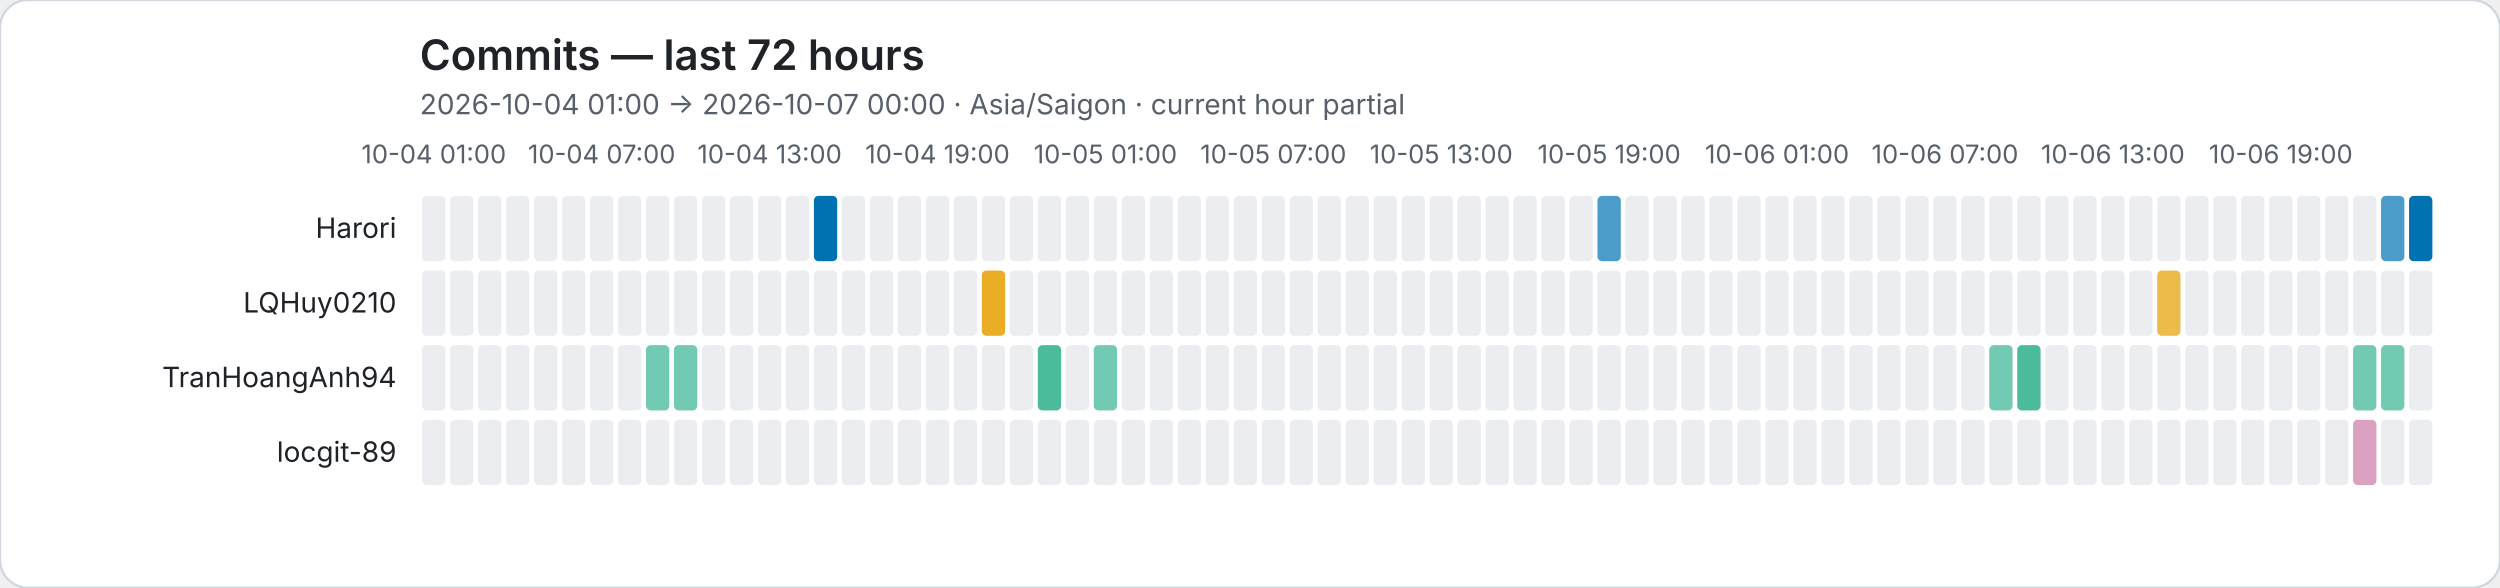
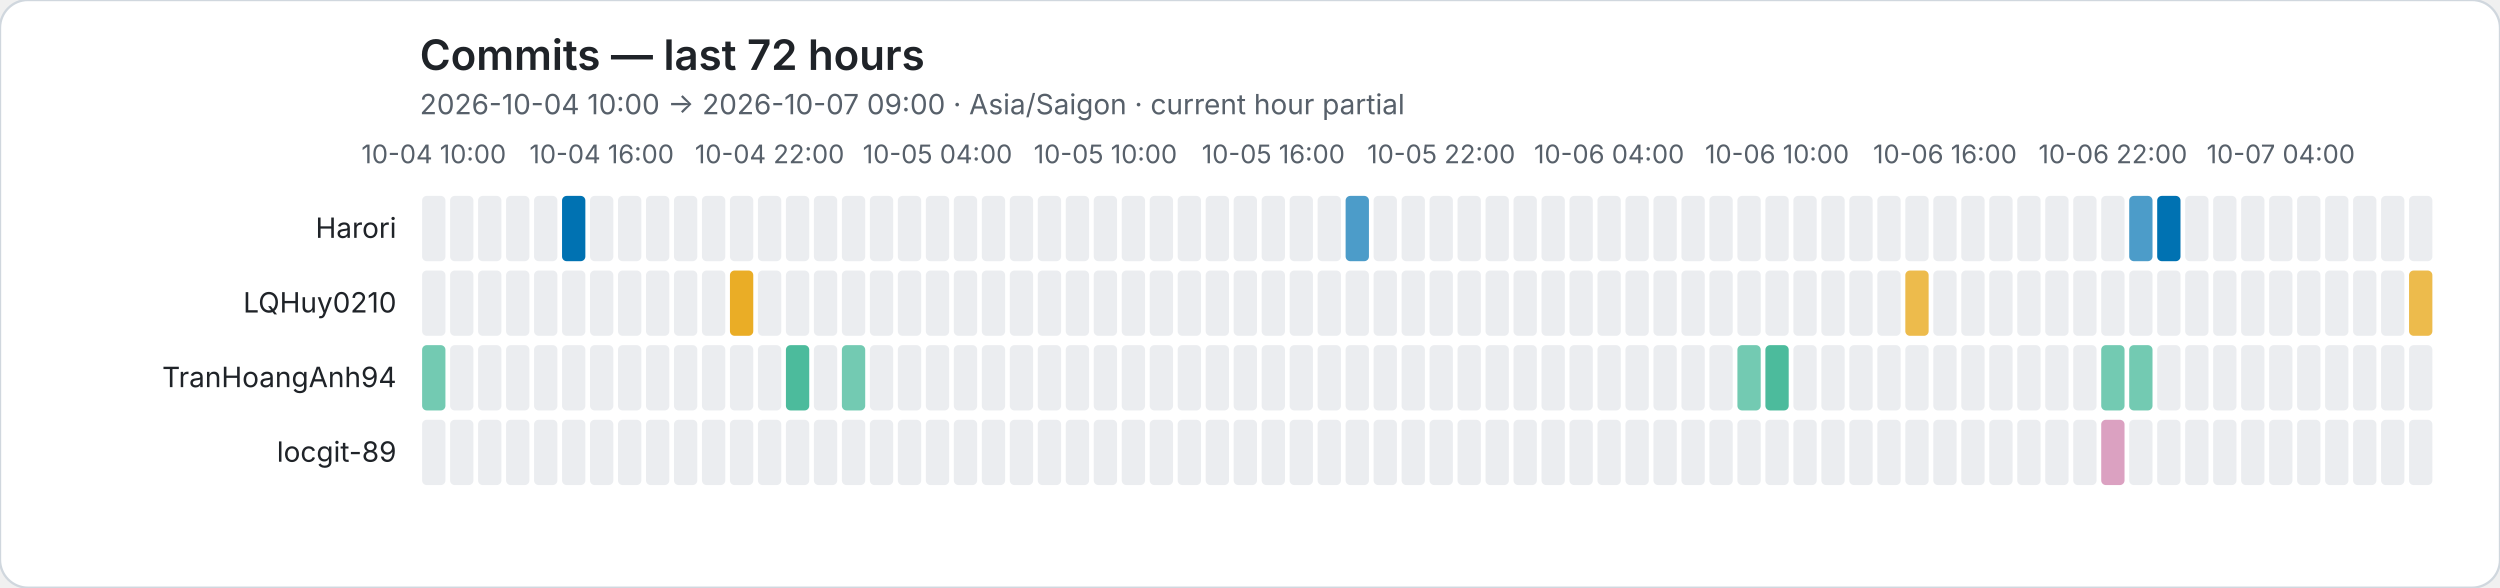
<svg xmlns="http://www.w3.org/2000/svg" role="img" viewBox="0 0 1072 252">
  <rect width="1072" height="252" rx="12" fill="#ffffff" stroke="#d0d7de" />
  <style>text{font-family:system-ui,-apple-system,BlinkMacSystemFont,"Segoe UI",sans-serif}.axis{fill:#57606a;font-size:11px}.heading{fill:#1f2328;font-size:18px;font-weight:600}.subheading{fill:#57606a;font-size:12px}.name{fill:#1f2328;font-size:12px}</style>
  <text class="heading" x="180" y="30">Commits — last 72 hours</text>
-   <text class="subheading" x="180" y="49">2026-10-04 01:00 → 2026-10-07 00:00 · Asia/Saigon · current hour partial</text>
-   <text class="axis" x="186" y="70" text-anchor="middle">10-04 01:00</text>
-   <text class="axis" x="258" y="70" text-anchor="middle">10-04 07:00</text>
-   <text class="axis" x="330" y="70" text-anchor="middle">10-04 13:00</text>
-   <text class="axis" x="402" y="70" text-anchor="middle">10-04 19:00</text>
-   <text class="axis" x="474" y="70" text-anchor="middle">10-05 01:00</text>
-   <text class="axis" x="546" y="70" text-anchor="middle">10-05 07:00</text>
-   <text class="axis" x="618" y="70" text-anchor="middle">10-05 13:00</text>
-   <text class="axis" x="690" y="70" text-anchor="middle">10-05 19:00</text>
-   <text class="axis" x="762" y="70" text-anchor="middle">10-06 01:00</text>
-   <text class="axis" x="834" y="70" text-anchor="middle">10-06 07:00</text>
-   <text class="axis" x="906" y="70" text-anchor="middle">10-06 13:00</text>
-   <text class="axis" x="978" y="70" text-anchor="middle">10-06 19:00</text>
+   <text class="subheading" x="180" y="49">2026-10-04 10:00 → 2026-10-07 09:00 · Asia/Saigon · current hour partial</text>
+   <text class="axis" x="186" y="70" text-anchor="middle">10-04 10:00</text>
+   <text class="axis" x="258" y="70" text-anchor="middle">10-04 16:00</text>
+   <text class="axis" x="330" y="70" text-anchor="middle">10-04 22:00</text>
+   <text class="axis" x="402" y="70" text-anchor="middle">10-05 04:00</text>
+   <text class="axis" x="474" y="70" text-anchor="middle">10-05 10:00</text>
+   <text class="axis" x="546" y="70" text-anchor="middle">10-05 16:00</text>
+   <text class="axis" x="618" y="70" text-anchor="middle">10-05 22:00</text>
+   <text class="axis" x="690" y="70" text-anchor="middle">10-06 04:00</text>
+   <text class="axis" x="762" y="70" text-anchor="middle">10-06 10:00</text>
+   <text class="axis" x="834" y="70" text-anchor="middle">10-06 16:00</text>
+   <text class="axis" x="906" y="70" text-anchor="middle">10-06 22:00</text>
+   <text class="axis" x="978" y="70" text-anchor="middle">10-07 04:00</text>
  <text class="name" x="170" y="102" text-anchor="end">Harori</text>
  <rect data-hour="0" x="181" y="84" width="10" height="28" rx="2" fill="#ebedf0" />
  <rect data-hour="1" x="193" y="84" width="10" height="28" rx="2" fill="#ebedf0" />
  <rect data-hour="2" x="205" y="84" width="10" height="28" rx="2" fill="#ebedf0" />
  <rect data-hour="3" x="217" y="84" width="10" height="28" rx="2" fill="#ebedf0" />
  <rect data-hour="4" x="229" y="84" width="10" height="28" rx="2" fill="#ebedf0" />
-   <rect data-hour="5" x="241" y="84" width="10" height="28" rx="2" fill="#ebedf0" />
+   <rect data-hour="5" x="241" y="84" width="10" height="28" rx="2" fill="rgba(0, 114, 178, 1.00)" />
  <rect data-hour="6" x="253" y="84" width="10" height="28" rx="2" fill="#ebedf0" />
  <rect data-hour="7" x="265" y="84" width="10" height="28" rx="2" fill="#ebedf0" />
  <rect data-hour="8" x="277" y="84" width="10" height="28" rx="2" fill="#ebedf0" />
  <rect data-hour="9" x="289" y="84" width="10" height="28" rx="2" fill="#ebedf0" />
  <rect data-hour="10" x="301" y="84" width="10" height="28" rx="2" fill="#ebedf0" />
  <rect data-hour="11" x="313" y="84" width="10" height="28" rx="2" fill="#ebedf0" />
  <rect data-hour="12" x="325" y="84" width="10" height="28" rx="2" fill="#ebedf0" />
  <rect data-hour="13" x="337" y="84" width="10" height="28" rx="2" fill="#ebedf0" />
-   <rect data-hour="14" x="349" y="84" width="10" height="28" rx="2" fill="rgba(0, 114, 178, 1.00)" />
+   <rect data-hour="14" x="349" y="84" width="10" height="28" rx="2" fill="#ebedf0" />
  <rect data-hour="15" x="361" y="84" width="10" height="28" rx="2" fill="#ebedf0" />
  <rect data-hour="16" x="373" y="84" width="10" height="28" rx="2" fill="#ebedf0" />
  <rect data-hour="17" x="385" y="84" width="10" height="28" rx="2" fill="#ebedf0" />
  <rect data-hour="18" x="397" y="84" width="10" height="28" rx="2" fill="#ebedf0" />
  <rect data-hour="19" x="409" y="84" width="10" height="28" rx="2" fill="#ebedf0" />
  <rect data-hour="20" x="421" y="84" width="10" height="28" rx="2" fill="#ebedf0" />
  <rect data-hour="21" x="433" y="84" width="10" height="28" rx="2" fill="#ebedf0" />
  <rect data-hour="22" x="445" y="84" width="10" height="28" rx="2" fill="#ebedf0" />
  <rect data-hour="23" x="457" y="84" width="10" height="28" rx="2" fill="#ebedf0" />
  <rect data-hour="24" x="469" y="84" width="10" height="28" rx="2" fill="#ebedf0" />
  <rect data-hour="25" x="481" y="84" width="10" height="28" rx="2" fill="#ebedf0" />
  <rect data-hour="26" x="493" y="84" width="10" height="28" rx="2" fill="#ebedf0" />
  <rect data-hour="27" x="505" y="84" width="10" height="28" rx="2" fill="#ebedf0" />
  <rect data-hour="28" x="517" y="84" width="10" height="28" rx="2" fill="#ebedf0" />
  <rect data-hour="29" x="529" y="84" width="10" height="28" rx="2" fill="#ebedf0" />
  <rect data-hour="30" x="541" y="84" width="10" height="28" rx="2" fill="#ebedf0" />
  <rect data-hour="31" x="553" y="84" width="10" height="28" rx="2" fill="#ebedf0" />
  <rect data-hour="32" x="565" y="84" width="10" height="28" rx="2" fill="#ebedf0" />
-   <rect data-hour="33" x="577" y="84" width="10" height="28" rx="2" fill="#ebedf0" />
+   <rect data-hour="33" x="577" y="84" width="10" height="28" rx="2" fill="rgba(0, 114, 178, 0.70)" />
  <rect data-hour="34" x="589" y="84" width="10" height="28" rx="2" fill="#ebedf0" />
  <rect data-hour="35" x="601" y="84" width="10" height="28" rx="2" fill="#ebedf0" />
  <rect data-hour="36" x="613" y="84" width="10" height="28" rx="2" fill="#ebedf0" />
  <rect data-hour="37" x="625" y="84" width="10" height="28" rx="2" fill="#ebedf0" />
  <rect data-hour="38" x="637" y="84" width="10" height="28" rx="2" fill="#ebedf0" />
  <rect data-hour="39" x="649" y="84" width="10" height="28" rx="2" fill="#ebedf0" />
  <rect data-hour="40" x="661" y="84" width="10" height="28" rx="2" fill="#ebedf0" />
  <rect data-hour="41" x="673" y="84" width="10" height="28" rx="2" fill="#ebedf0" />
-   <rect data-hour="42" x="685" y="84" width="10" height="28" rx="2" fill="rgba(0, 114, 178, 0.70)" />
+   <rect data-hour="42" x="685" y="84" width="10" height="28" rx="2" fill="#ebedf0" />
  <rect data-hour="43" x="697" y="84" width="10" height="28" rx="2" fill="#ebedf0" />
  <rect data-hour="44" x="709" y="84" width="10" height="28" rx="2" fill="#ebedf0" />
  <rect data-hour="45" x="721" y="84" width="10" height="28" rx="2" fill="#ebedf0" />
  <rect data-hour="46" x="733" y="84" width="10" height="28" rx="2" fill="#ebedf0" />
  <rect data-hour="47" x="745" y="84" width="10" height="28" rx="2" fill="#ebedf0" />
  <rect data-hour="48" x="757" y="84" width="10" height="28" rx="2" fill="#ebedf0" />
  <rect data-hour="49" x="769" y="84" width="10" height="28" rx="2" fill="#ebedf0" />
  <rect data-hour="50" x="781" y="84" width="10" height="28" rx="2" fill="#ebedf0" />
  <rect data-hour="51" x="793" y="84" width="10" height="28" rx="2" fill="#ebedf0" />
  <rect data-hour="52" x="805" y="84" width="10" height="28" rx="2" fill="#ebedf0" />
  <rect data-hour="53" x="817" y="84" width="10" height="28" rx="2" fill="#ebedf0" />
  <rect data-hour="54" x="829" y="84" width="10" height="28" rx="2" fill="#ebedf0" />
  <rect data-hour="55" x="841" y="84" width="10" height="28" rx="2" fill="#ebedf0" />
  <rect data-hour="56" x="853" y="84" width="10" height="28" rx="2" fill="#ebedf0" />
  <rect data-hour="57" x="865" y="84" width="10" height="28" rx="2" fill="#ebedf0" />
  <rect data-hour="58" x="877" y="84" width="10" height="28" rx="2" fill="#ebedf0" />
  <rect data-hour="59" x="889" y="84" width="10" height="28" rx="2" fill="#ebedf0" />
  <rect data-hour="60" x="901" y="84" width="10" height="28" rx="2" fill="#ebedf0" />
-   <rect data-hour="61" x="913" y="84" width="10" height="28" rx="2" fill="#ebedf0" />
-   <rect data-hour="62" x="925" y="84" width="10" height="28" rx="2" fill="#ebedf0" />
+   <rect data-hour="61" x="913" y="84" width="10" height="28" rx="2" fill="rgba(0, 114, 178, 0.70)" />
+   <rect data-hour="62" x="925" y="84" width="10" height="28" rx="2" fill="rgba(0, 114, 178, 1.00)" />
  <rect data-hour="63" x="937" y="84" width="10" height="28" rx="2" fill="#ebedf0" />
  <rect data-hour="64" x="949" y="84" width="10" height="28" rx="2" fill="#ebedf0" />
  <rect data-hour="65" x="961" y="84" width="10" height="28" rx="2" fill="#ebedf0" />
  <rect data-hour="66" x="973" y="84" width="10" height="28" rx="2" fill="#ebedf0" />
  <rect data-hour="67" x="985" y="84" width="10" height="28" rx="2" fill="#ebedf0" />
  <rect data-hour="68" x="997" y="84" width="10" height="28" rx="2" fill="#ebedf0" />
  <rect data-hour="69" x="1009" y="84" width="10" height="28" rx="2" fill="#ebedf0" />
-   <rect data-hour="70" x="1021" y="84" width="10" height="28" rx="2" fill="rgba(0, 114, 178, 0.70)" />
-   <rect data-hour="71" x="1033" y="84" width="10" height="28" rx="2" fill="rgba(0, 114, 178, 1.00)" />
+   <rect data-hour="70" x="1021" y="84" width="10" height="28" rx="2" fill="#ebedf0" />
+   <rect data-hour="71" x="1033" y="84" width="10" height="28" rx="2" fill="#ebedf0" />
  <text class="name" x="170" y="134" text-anchor="end">LQHuy0210</text>
  <rect data-hour="0" x="181" y="116" width="10" height="28" rx="2" fill="#ebedf0" />
  <rect data-hour="1" x="193" y="116" width="10" height="28" rx="2" fill="#ebedf0" />
  <rect data-hour="2" x="205" y="116" width="10" height="28" rx="2" fill="#ebedf0" />
  <rect data-hour="3" x="217" y="116" width="10" height="28" rx="2" fill="#ebedf0" />
  <rect data-hour="4" x="229" y="116" width="10" height="28" rx="2" fill="#ebedf0" />
  <rect data-hour="5" x="241" y="116" width="10" height="28" rx="2" fill="#ebedf0" />
  <rect data-hour="6" x="253" y="116" width="10" height="28" rx="2" fill="#ebedf0" />
  <rect data-hour="7" x="265" y="116" width="10" height="28" rx="2" fill="#ebedf0" />
  <rect data-hour="8" x="277" y="116" width="10" height="28" rx="2" fill="#ebedf0" />
  <rect data-hour="9" x="289" y="116" width="10" height="28" rx="2" fill="#ebedf0" />
  <rect data-hour="10" x="301" y="116" width="10" height="28" rx="2" fill="#ebedf0" />
-   <rect data-hour="11" x="313" y="116" width="10" height="28" rx="2" fill="#ebedf0" />
+   <rect data-hour="11" x="313" y="116" width="10" height="28" rx="2" fill="rgba(230, 159, 0, 0.85)" />
  <rect data-hour="12" x="325" y="116" width="10" height="28" rx="2" fill="#ebedf0" />
  <rect data-hour="13" x="337" y="116" width="10" height="28" rx="2" fill="#ebedf0" />
  <rect data-hour="14" x="349" y="116" width="10" height="28" rx="2" fill="#ebedf0" />
  <rect data-hour="15" x="361" y="116" width="10" height="28" rx="2" fill="#ebedf0" />
  <rect data-hour="16" x="373" y="116" width="10" height="28" rx="2" fill="#ebedf0" />
  <rect data-hour="17" x="385" y="116" width="10" height="28" rx="2" fill="#ebedf0" />
  <rect data-hour="18" x="397" y="116" width="10" height="28" rx="2" fill="#ebedf0" />
  <rect data-hour="19" x="409" y="116" width="10" height="28" rx="2" fill="#ebedf0" />
-   <rect data-hour="20" x="421" y="116" width="10" height="28" rx="2" fill="rgba(230, 159, 0, 0.85)" />
+   <rect data-hour="20" x="421" y="116" width="10" height="28" rx="2" fill="#ebedf0" />
  <rect data-hour="21" x="433" y="116" width="10" height="28" rx="2" fill="#ebedf0" />
  <rect data-hour="22" x="445" y="116" width="10" height="28" rx="2" fill="#ebedf0" />
  <rect data-hour="23" x="457" y="116" width="10" height="28" rx="2" fill="#ebedf0" />
  <rect data-hour="24" x="469" y="116" width="10" height="28" rx="2" fill="#ebedf0" />
  <rect data-hour="25" x="481" y="116" width="10" height="28" rx="2" fill="#ebedf0" />
  <rect data-hour="26" x="493" y="116" width="10" height="28" rx="2" fill="#ebedf0" />
  <rect data-hour="27" x="505" y="116" width="10" height="28" rx="2" fill="#ebedf0" />
  <rect data-hour="28" x="517" y="116" width="10" height="28" rx="2" fill="#ebedf0" />
  <rect data-hour="29" x="529" y="116" width="10" height="28" rx="2" fill="#ebedf0" />
  <rect data-hour="30" x="541" y="116" width="10" height="28" rx="2" fill="#ebedf0" />
  <rect data-hour="31" x="553" y="116" width="10" height="28" rx="2" fill="#ebedf0" />
  <rect data-hour="32" x="565" y="116" width="10" height="28" rx="2" fill="#ebedf0" />
  <rect data-hour="33" x="577" y="116" width="10" height="28" rx="2" fill="#ebedf0" />
  <rect data-hour="34" x="589" y="116" width="10" height="28" rx="2" fill="#ebedf0" />
  <rect data-hour="35" x="601" y="116" width="10" height="28" rx="2" fill="#ebedf0" />
  <rect data-hour="36" x="613" y="116" width="10" height="28" rx="2" fill="#ebedf0" />
  <rect data-hour="37" x="625" y="116" width="10" height="28" rx="2" fill="#ebedf0" />
  <rect data-hour="38" x="637" y="116" width="10" height="28" rx="2" fill="#ebedf0" />
  <rect data-hour="39" x="649" y="116" width="10" height="28" rx="2" fill="#ebedf0" />
  <rect data-hour="40" x="661" y="116" width="10" height="28" rx="2" fill="#ebedf0" />
  <rect data-hour="41" x="673" y="116" width="10" height="28" rx="2" fill="#ebedf0" />
  <rect data-hour="42" x="685" y="116" width="10" height="28" rx="2" fill="#ebedf0" />
  <rect data-hour="43" x="697" y="116" width="10" height="28" rx="2" fill="#ebedf0" />
  <rect data-hour="44" x="709" y="116" width="10" height="28" rx="2" fill="#ebedf0" />
  <rect data-hour="45" x="721" y="116" width="10" height="28" rx="2" fill="#ebedf0" />
  <rect data-hour="46" x="733" y="116" width="10" height="28" rx="2" fill="#ebedf0" />
  <rect data-hour="47" x="745" y="116" width="10" height="28" rx="2" fill="#ebedf0" />
  <rect data-hour="48" x="757" y="116" width="10" height="28" rx="2" fill="#ebedf0" />
  <rect data-hour="49" x="769" y="116" width="10" height="28" rx="2" fill="#ebedf0" />
  <rect data-hour="50" x="781" y="116" width="10" height="28" rx="2" fill="#ebedf0" />
  <rect data-hour="51" x="793" y="116" width="10" height="28" rx="2" fill="#ebedf0" />
  <rect data-hour="52" x="805" y="116" width="10" height="28" rx="2" fill="#ebedf0" />
-   <rect data-hour="53" x="817" y="116" width="10" height="28" rx="2" fill="#ebedf0" />
+   <rect data-hour="53" x="817" y="116" width="10" height="28" rx="2" fill="rgba(230, 159, 0, 0.70)" />
  <rect data-hour="54" x="829" y="116" width="10" height="28" rx="2" fill="#ebedf0" />
  <rect data-hour="55" x="841" y="116" width="10" height="28" rx="2" fill="#ebedf0" />
  <rect data-hour="56" x="853" y="116" width="10" height="28" rx="2" fill="#ebedf0" />
  <rect data-hour="57" x="865" y="116" width="10" height="28" rx="2" fill="#ebedf0" />
  <rect data-hour="58" x="877" y="116" width="10" height="28" rx="2" fill="#ebedf0" />
  <rect data-hour="59" x="889" y="116" width="10" height="28" rx="2" fill="#ebedf0" />
  <rect data-hour="60" x="901" y="116" width="10" height="28" rx="2" fill="#ebedf0" />
  <rect data-hour="61" x="913" y="116" width="10" height="28" rx="2" fill="#ebedf0" />
-   <rect data-hour="62" x="925" y="116" width="10" height="28" rx="2" fill="rgba(230, 159, 0, 0.70)" />
+   <rect data-hour="62" x="925" y="116" width="10" height="28" rx="2" fill="#ebedf0" />
  <rect data-hour="63" x="937" y="116" width="10" height="28" rx="2" fill="#ebedf0" />
  <rect data-hour="64" x="949" y="116" width="10" height="28" rx="2" fill="#ebedf0" />
  <rect data-hour="65" x="961" y="116" width="10" height="28" rx="2" fill="#ebedf0" />
  <rect data-hour="66" x="973" y="116" width="10" height="28" rx="2" fill="#ebedf0" />
  <rect data-hour="67" x="985" y="116" width="10" height="28" rx="2" fill="#ebedf0" />
  <rect data-hour="68" x="997" y="116" width="10" height="28" rx="2" fill="#ebedf0" />
  <rect data-hour="69" x="1009" y="116" width="10" height="28" rx="2" fill="#ebedf0" />
  <rect data-hour="70" x="1021" y="116" width="10" height="28" rx="2" fill="#ebedf0" />
-   <rect data-hour="71" x="1033" y="116" width="10" height="28" rx="2" fill="#ebedf0" />
+   <rect data-hour="71" x="1033" y="116" width="10" height="28" rx="2" fill="rgba(230, 159, 0, 0.70)" />
  <text class="name" x="170" y="166" text-anchor="end">TranHoangAnh94</text>
-   <rect data-hour="0" x="181" y="148" width="10" height="28" rx="2" fill="#ebedf0" />
+   <rect data-hour="0" x="181" y="148" width="10" height="28" rx="2" fill="rgba(0, 158, 115, 0.55)" />
  <rect data-hour="1" x="193" y="148" width="10" height="28" rx="2" fill="#ebedf0" />
  <rect data-hour="2" x="205" y="148" width="10" height="28" rx="2" fill="#ebedf0" />
  <rect data-hour="3" x="217" y="148" width="10" height="28" rx="2" fill="#ebedf0" />
  <rect data-hour="4" x="229" y="148" width="10" height="28" rx="2" fill="#ebedf0" />
  <rect data-hour="5" x="241" y="148" width="10" height="28" rx="2" fill="#ebedf0" />
  <rect data-hour="6" x="253" y="148" width="10" height="28" rx="2" fill="#ebedf0" />
  <rect data-hour="7" x="265" y="148" width="10" height="28" rx="2" fill="#ebedf0" />
-   <rect data-hour="8" x="277" y="148" width="10" height="28" rx="2" fill="rgba(0, 158, 115, 0.55)" />
-   <rect data-hour="9" x="289" y="148" width="10" height="28" rx="2" fill="rgba(0, 158, 115, 0.55)" />
+   <rect data-hour="8" x="277" y="148" width="10" height="28" rx="2" fill="#ebedf0" />
+   <rect data-hour="9" x="289" y="148" width="10" height="28" rx="2" fill="#ebedf0" />
  <rect data-hour="10" x="301" y="148" width="10" height="28" rx="2" fill="#ebedf0" />
  <rect data-hour="11" x="313" y="148" width="10" height="28" rx="2" fill="#ebedf0" />
  <rect data-hour="12" x="325" y="148" width="10" height="28" rx="2" fill="#ebedf0" />
-   <rect data-hour="13" x="337" y="148" width="10" height="28" rx="2" fill="#ebedf0" />
+   <rect data-hour="13" x="337" y="148" width="10" height="28" rx="2" fill="rgba(0, 158, 115, 0.70)" />
  <rect data-hour="14" x="349" y="148" width="10" height="28" rx="2" fill="#ebedf0" />
-   <rect data-hour="15" x="361" y="148" width="10" height="28" rx="2" fill="#ebedf0" />
+   <rect data-hour="15" x="361" y="148" width="10" height="28" rx="2" fill="rgba(0, 158, 115, 0.55)" />
  <rect data-hour="16" x="373" y="148" width="10" height="28" rx="2" fill="#ebedf0" />
  <rect data-hour="17" x="385" y="148" width="10" height="28" rx="2" fill="#ebedf0" />
  <rect data-hour="18" x="397" y="148" width="10" height="28" rx="2" fill="#ebedf0" />
  <rect data-hour="19" x="409" y="148" width="10" height="28" rx="2" fill="#ebedf0" />
  <rect data-hour="20" x="421" y="148" width="10" height="28" rx="2" fill="#ebedf0" />
  <rect data-hour="21" x="433" y="148" width="10" height="28" rx="2" fill="#ebedf0" />
-   <rect data-hour="22" x="445" y="148" width="10" height="28" rx="2" fill="rgba(0, 158, 115, 0.70)" />
+   <rect data-hour="22" x="445" y="148" width="10" height="28" rx="2" fill="#ebedf0" />
  <rect data-hour="23" x="457" y="148" width="10" height="28" rx="2" fill="#ebedf0" />
-   <rect data-hour="24" x="469" y="148" width="10" height="28" rx="2" fill="rgba(0, 158, 115, 0.55)" />
+   <rect data-hour="24" x="469" y="148" width="10" height="28" rx="2" fill="#ebedf0" />
  <rect data-hour="25" x="481" y="148" width="10" height="28" rx="2" fill="#ebedf0" />
  <rect data-hour="26" x="493" y="148" width="10" height="28" rx="2" fill="#ebedf0" />
  <rect data-hour="27" x="505" y="148" width="10" height="28" rx="2" fill="#ebedf0" />
  <rect data-hour="28" x="517" y="148" width="10" height="28" rx="2" fill="#ebedf0" />
  <rect data-hour="29" x="529" y="148" width="10" height="28" rx="2" fill="#ebedf0" />
  <rect data-hour="30" x="541" y="148" width="10" height="28" rx="2" fill="#ebedf0" />
  <rect data-hour="31" x="553" y="148" width="10" height="28" rx="2" fill="#ebedf0" />
  <rect data-hour="32" x="565" y="148" width="10" height="28" rx="2" fill="#ebedf0" />
  <rect data-hour="33" x="577" y="148" width="10" height="28" rx="2" fill="#ebedf0" />
  <rect data-hour="34" x="589" y="148" width="10" height="28" rx="2" fill="#ebedf0" />
  <rect data-hour="35" x="601" y="148" width="10" height="28" rx="2" fill="#ebedf0" />
  <rect data-hour="36" x="613" y="148" width="10" height="28" rx="2" fill="#ebedf0" />
  <rect data-hour="37" x="625" y="148" width="10" height="28" rx="2" fill="#ebedf0" />
  <rect data-hour="38" x="637" y="148" width="10" height="28" rx="2" fill="#ebedf0" />
  <rect data-hour="39" x="649" y="148" width="10" height="28" rx="2" fill="#ebedf0" />
  <rect data-hour="40" x="661" y="148" width="10" height="28" rx="2" fill="#ebedf0" />
  <rect data-hour="41" x="673" y="148" width="10" height="28" rx="2" fill="#ebedf0" />
  <rect data-hour="42" x="685" y="148" width="10" height="28" rx="2" fill="#ebedf0" />
  <rect data-hour="43" x="697" y="148" width="10" height="28" rx="2" fill="#ebedf0" />
  <rect data-hour="44" x="709" y="148" width="10" height="28" rx="2" fill="#ebedf0" />
  <rect data-hour="45" x="721" y="148" width="10" height="28" rx="2" fill="#ebedf0" />
  <rect data-hour="46" x="733" y="148" width="10" height="28" rx="2" fill="#ebedf0" />
-   <rect data-hour="47" x="745" y="148" width="10" height="28" rx="2" fill="#ebedf0" />
-   <rect data-hour="48" x="757" y="148" width="10" height="28" rx="2" fill="#ebedf0" />
+   <rect data-hour="47" x="745" y="148" width="10" height="28" rx="2" fill="rgba(0, 158, 115, 0.55)" />
+   <rect data-hour="48" x="757" y="148" width="10" height="28" rx="2" fill="rgba(0, 158, 115, 0.70)" />
  <rect data-hour="49" x="769" y="148" width="10" height="28" rx="2" fill="#ebedf0" />
  <rect data-hour="50" x="781" y="148" width="10" height="28" rx="2" fill="#ebedf0" />
  <rect data-hour="51" x="793" y="148" width="10" height="28" rx="2" fill="#ebedf0" />
  <rect data-hour="52" x="805" y="148" width="10" height="28" rx="2" fill="#ebedf0" />
  <rect data-hour="53" x="817" y="148" width="10" height="28" rx="2" fill="#ebedf0" />
  <rect data-hour="54" x="829" y="148" width="10" height="28" rx="2" fill="#ebedf0" />
  <rect data-hour="55" x="841" y="148" width="10" height="28" rx="2" fill="#ebedf0" />
-   <rect data-hour="56" x="853" y="148" width="10" height="28" rx="2" fill="rgba(0, 158, 115, 0.55)" />
-   <rect data-hour="57" x="865" y="148" width="10" height="28" rx="2" fill="rgba(0, 158, 115, 0.70)" />
+   <rect data-hour="56" x="853" y="148" width="10" height="28" rx="2" fill="#ebedf0" />
+   <rect data-hour="57" x="865" y="148" width="10" height="28" rx="2" fill="#ebedf0" />
  <rect data-hour="58" x="877" y="148" width="10" height="28" rx="2" fill="#ebedf0" />
  <rect data-hour="59" x="889" y="148" width="10" height="28" rx="2" fill="#ebedf0" />
-   <rect data-hour="60" x="901" y="148" width="10" height="28" rx="2" fill="#ebedf0" />
-   <rect data-hour="61" x="913" y="148" width="10" height="28" rx="2" fill="#ebedf0" />
+   <rect data-hour="60" x="901" y="148" width="10" height="28" rx="2" fill="rgba(0, 158, 115, 0.55)" />
+   <rect data-hour="61" x="913" y="148" width="10" height="28" rx="2" fill="rgba(0, 158, 115, 0.55)" />
  <rect data-hour="62" x="925" y="148" width="10" height="28" rx="2" fill="#ebedf0" />
  <rect data-hour="63" x="937" y="148" width="10" height="28" rx="2" fill="#ebedf0" />
  <rect data-hour="64" x="949" y="148" width="10" height="28" rx="2" fill="#ebedf0" />
  <rect data-hour="65" x="961" y="148" width="10" height="28" rx="2" fill="#ebedf0" />
  <rect data-hour="66" x="973" y="148" width="10" height="28" rx="2" fill="#ebedf0" />
  <rect data-hour="67" x="985" y="148" width="10" height="28" rx="2" fill="#ebedf0" />
  <rect data-hour="68" x="997" y="148" width="10" height="28" rx="2" fill="#ebedf0" />
-   <rect data-hour="69" x="1009" y="148" width="10" height="28" rx="2" fill="rgba(0, 158, 115, 0.55)" />
-   <rect data-hour="70" x="1021" y="148" width="10" height="28" rx="2" fill="rgba(0, 158, 115, 0.55)" />
+   <rect data-hour="69" x="1009" y="148" width="10" height="28" rx="2" fill="#ebedf0" />
+   <rect data-hour="70" x="1021" y="148" width="10" height="28" rx="2" fill="#ebedf0" />
  <rect data-hour="71" x="1033" y="148" width="10" height="28" rx="2" fill="#ebedf0" />
  <text class="name" x="170" y="198" text-anchor="end">locgit-89</text>
  <rect data-hour="0" x="181" y="180" width="10" height="28" rx="2" fill="#ebedf0" />
  <rect data-hour="1" x="193" y="180" width="10" height="28" rx="2" fill="#ebedf0" />
  <rect data-hour="2" x="205" y="180" width="10" height="28" rx="2" fill="#ebedf0" />
  <rect data-hour="3" x="217" y="180" width="10" height="28" rx="2" fill="#ebedf0" />
  <rect data-hour="4" x="229" y="180" width="10" height="28" rx="2" fill="#ebedf0" />
  <rect data-hour="5" x="241" y="180" width="10" height="28" rx="2" fill="#ebedf0" />
  <rect data-hour="6" x="253" y="180" width="10" height="28" rx="2" fill="#ebedf0" />
  <rect data-hour="7" x="265" y="180" width="10" height="28" rx="2" fill="#ebedf0" />
  <rect data-hour="8" x="277" y="180" width="10" height="28" rx="2" fill="#ebedf0" />
  <rect data-hour="9" x="289" y="180" width="10" height="28" rx="2" fill="#ebedf0" />
  <rect data-hour="10" x="301" y="180" width="10" height="28" rx="2" fill="#ebedf0" />
  <rect data-hour="11" x="313" y="180" width="10" height="28" rx="2" fill="#ebedf0" />
  <rect data-hour="12" x="325" y="180" width="10" height="28" rx="2" fill="#ebedf0" />
  <rect data-hour="13" x="337" y="180" width="10" height="28" rx="2" fill="#ebedf0" />
  <rect data-hour="14" x="349" y="180" width="10" height="28" rx="2" fill="#ebedf0" />
  <rect data-hour="15" x="361" y="180" width="10" height="28" rx="2" fill="#ebedf0" />
  <rect data-hour="16" x="373" y="180" width="10" height="28" rx="2" fill="#ebedf0" />
  <rect data-hour="17" x="385" y="180" width="10" height="28" rx="2" fill="#ebedf0" />
  <rect data-hour="18" x="397" y="180" width="10" height="28" rx="2" fill="#ebedf0" />
  <rect data-hour="19" x="409" y="180" width="10" height="28" rx="2" fill="#ebedf0" />
  <rect data-hour="20" x="421" y="180" width="10" height="28" rx="2" fill="#ebedf0" />
  <rect data-hour="21" x="433" y="180" width="10" height="28" rx="2" fill="#ebedf0" />
  <rect data-hour="22" x="445" y="180" width="10" height="28" rx="2" fill="#ebedf0" />
  <rect data-hour="23" x="457" y="180" width="10" height="28" rx="2" fill="#ebedf0" />
  <rect data-hour="24" x="469" y="180" width="10" height="28" rx="2" fill="#ebedf0" />
  <rect data-hour="25" x="481" y="180" width="10" height="28" rx="2" fill="#ebedf0" />
  <rect data-hour="26" x="493" y="180" width="10" height="28" rx="2" fill="#ebedf0" />
  <rect data-hour="27" x="505" y="180" width="10" height="28" rx="2" fill="#ebedf0" />
  <rect data-hour="28" x="517" y="180" width="10" height="28" rx="2" fill="#ebedf0" />
  <rect data-hour="29" x="529" y="180" width="10" height="28" rx="2" fill="#ebedf0" />
  <rect data-hour="30" x="541" y="180" width="10" height="28" rx="2" fill="#ebedf0" />
  <rect data-hour="31" x="553" y="180" width="10" height="28" rx="2" fill="#ebedf0" />
  <rect data-hour="32" x="565" y="180" width="10" height="28" rx="2" fill="#ebedf0" />
  <rect data-hour="33" x="577" y="180" width="10" height="28" rx="2" fill="#ebedf0" />
  <rect data-hour="34" x="589" y="180" width="10" height="28" rx="2" fill="#ebedf0" />
  <rect data-hour="35" x="601" y="180" width="10" height="28" rx="2" fill="#ebedf0" />
  <rect data-hour="36" x="613" y="180" width="10" height="28" rx="2" fill="#ebedf0" />
  <rect data-hour="37" x="625" y="180" width="10" height="28" rx="2" fill="#ebedf0" />
  <rect data-hour="38" x="637" y="180" width="10" height="28" rx="2" fill="#ebedf0" />
  <rect data-hour="39" x="649" y="180" width="10" height="28" rx="2" fill="#ebedf0" />
  <rect data-hour="40" x="661" y="180" width="10" height="28" rx="2" fill="#ebedf0" />
  <rect data-hour="41" x="673" y="180" width="10" height="28" rx="2" fill="#ebedf0" />
  <rect data-hour="42" x="685" y="180" width="10" height="28" rx="2" fill="#ebedf0" />
  <rect data-hour="43" x="697" y="180" width="10" height="28" rx="2" fill="#ebedf0" />
  <rect data-hour="44" x="709" y="180" width="10" height="28" rx="2" fill="#ebedf0" />
  <rect data-hour="45" x="721" y="180" width="10" height="28" rx="2" fill="#ebedf0" />
  <rect data-hour="46" x="733" y="180" width="10" height="28" rx="2" fill="#ebedf0" />
  <rect data-hour="47" x="745" y="180" width="10" height="28" rx="2" fill="#ebedf0" />
  <rect data-hour="48" x="757" y="180" width="10" height="28" rx="2" fill="#ebedf0" />
  <rect data-hour="49" x="769" y="180" width="10" height="28" rx="2" fill="#ebedf0" />
  <rect data-hour="50" x="781" y="180" width="10" height="28" rx="2" fill="#ebedf0" />
  <rect data-hour="51" x="793" y="180" width="10" height="28" rx="2" fill="#ebedf0" />
  <rect data-hour="52" x="805" y="180" width="10" height="28" rx="2" fill="#ebedf0" />
  <rect data-hour="53" x="817" y="180" width="10" height="28" rx="2" fill="#ebedf0" />
  <rect data-hour="54" x="829" y="180" width="10" height="28" rx="2" fill="#ebedf0" />
  <rect data-hour="55" x="841" y="180" width="10" height="28" rx="2" fill="#ebedf0" />
  <rect data-hour="56" x="853" y="180" width="10" height="28" rx="2" fill="#ebedf0" />
  <rect data-hour="57" x="865" y="180" width="10" height="28" rx="2" fill="#ebedf0" />
  <rect data-hour="58" x="877" y="180" width="10" height="28" rx="2" fill="#ebedf0" />
  <rect data-hour="59" x="889" y="180" width="10" height="28" rx="2" fill="#ebedf0" />
-   <rect data-hour="60" x="901" y="180" width="10" height="28" rx="2" fill="#ebedf0" />
+   <rect data-hour="60" x="901" y="180" width="10" height="28" rx="2" fill="rgba(204, 121, 167, 0.70)" />
  <rect data-hour="61" x="913" y="180" width="10" height="28" rx="2" fill="#ebedf0" />
  <rect data-hour="62" x="925" y="180" width="10" height="28" rx="2" fill="#ebedf0" />
  <rect data-hour="63" x="937" y="180" width="10" height="28" rx="2" fill="#ebedf0" />
  <rect data-hour="64" x="949" y="180" width="10" height="28" rx="2" fill="#ebedf0" />
  <rect data-hour="65" x="961" y="180" width="10" height="28" rx="2" fill="#ebedf0" />
  <rect data-hour="66" x="973" y="180" width="10" height="28" rx="2" fill="#ebedf0" />
  <rect data-hour="67" x="985" y="180" width="10" height="28" rx="2" fill="#ebedf0" />
  <rect data-hour="68" x="997" y="180" width="10" height="28" rx="2" fill="#ebedf0" />
-   <rect data-hour="69" x="1009" y="180" width="10" height="28" rx="2" fill="rgba(204, 121, 167, 0.70)" />
+   <rect data-hour="69" x="1009" y="180" width="10" height="28" rx="2" fill="#ebedf0" />
  <rect data-hour="70" x="1021" y="180" width="10" height="28" rx="2" fill="#ebedf0" />
  <rect data-hour="71" x="1033" y="180" width="10" height="28" rx="2" fill="#ebedf0" />
</svg>
